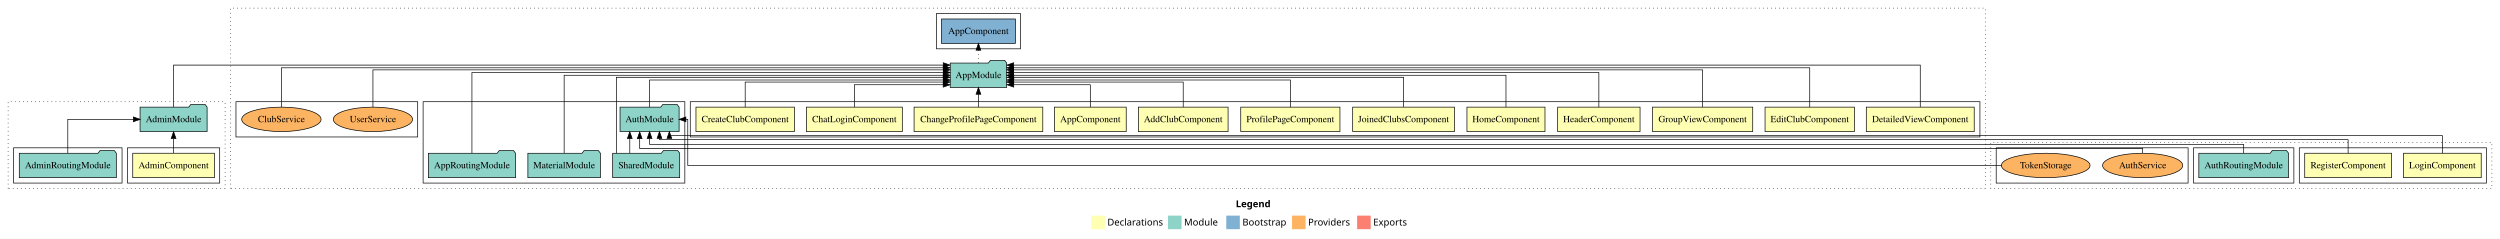
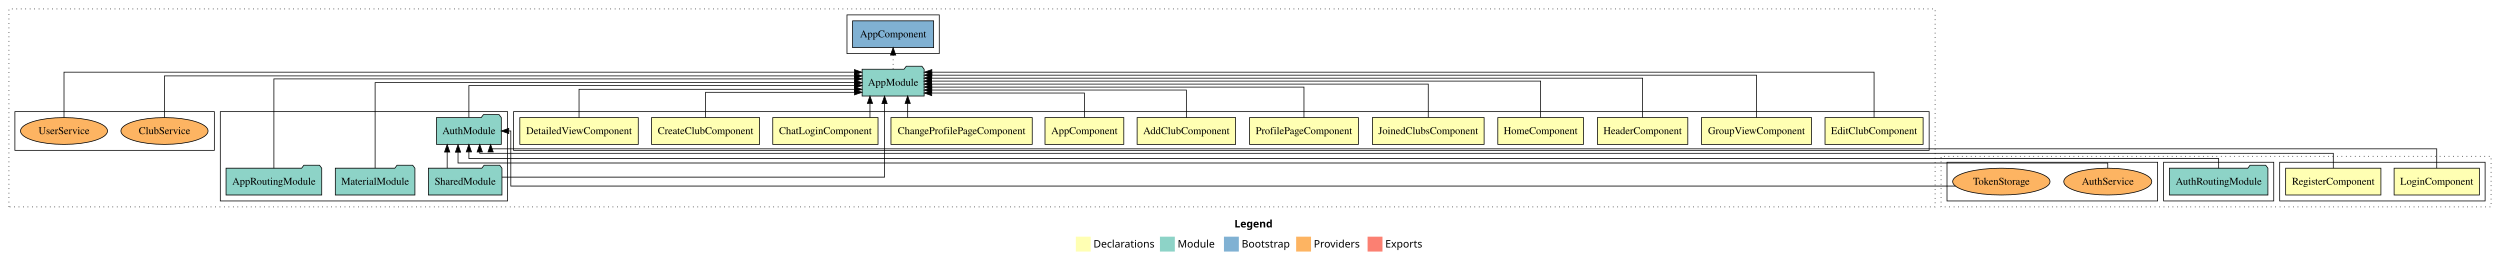
- <svg xmlns="http://www.w3.org/2000/svg" width="3687pt" height="352pt" viewBox="0.00 0.00 3687.00 352.00">
+ <svg xmlns="http://www.w3.org/2000/svg" width="3359pt" height="352pt" viewBox="0.00 0.00 3359.00 352.00">
  <g id="graph0" class="graph" transform="scale(1 1) rotate(0) translate(4 348)">
-     <polygon fill="#ffffff" stroke="transparent" points="-4,4 -4,-348 3683,-348 3683,4 -4,4" />
-     <text text-anchor="start" x="1818.509" y="-42.4" font-family="sans-serif" font-weight="bold" font-size="14.00" fill="#000000">Legend</text>
-     <polygon fill="#ffffb3" stroke="transparent" points="1605.5,-10 1605.5,-30 1625.5,-30 1625.5,-10 1605.5,-10" />
-     <text text-anchor="start" x="1629.129" y="-15.4" font-family="sans-serif" font-size="14.00" fill="#000000">  Declarations</text>
-     <polygon fill="#8dd3c7" stroke="transparent" points="1718.5,-10 1718.5,-30 1738.5,-30 1738.5,-10 1718.5,-10" />
-     <text text-anchor="start" x="1742.225" y="-15.4" font-family="sans-serif" font-size="14.00" fill="#000000">  Module</text>
-     <polygon fill="#80b1d3" stroke="transparent" points="1804.5,-10 1804.5,-30 1824.5,-30 1824.5,-10 1804.5,-10" />
-     <text text-anchor="start" x="1828.281" y="-15.4" font-family="sans-serif" font-size="14.00" fill="#000000">  Bootstrap</text>
-     <polygon fill="#fdb462" stroke="transparent" points="1901.5,-10 1901.5,-30 1921.5,-30 1921.5,-10 1901.5,-10" />
-     <text text-anchor="start" x="1925.173" y="-15.4" font-family="sans-serif" font-size="14.00" fill="#000000">  Providers</text>
-     <polygon fill="#fb8072" stroke="transparent" points="1997.5,-10 1997.5,-30 2017.5,-30 2017.5,-10 1997.5,-10" />
-     <text text-anchor="start" x="2021.226" y="-15.4" font-family="sans-serif" font-size="14.00" fill="#000000">  Exports</text>
+     <polygon fill="#ffffff" stroke="transparent" points="-4,4 -4,-348 3355,-348 3355,4 -4,4" />
+     <text text-anchor="start" x="1654.509" y="-42.4" font-family="sans-serif" font-weight="bold" font-size="14.00" fill="#000000">Legend</text>
+     <polygon fill="#ffffb3" stroke="transparent" points="1441.5,-10 1441.5,-30 1461.5,-30 1461.5,-10 1441.5,-10" />
+     <text text-anchor="start" x="1465.129" y="-15.4" font-family="sans-serif" font-size="14.00" fill="#000000">  Declarations</text>
+     <polygon fill="#8dd3c7" stroke="transparent" points="1554.5,-10 1554.5,-30 1574.5,-30 1574.5,-10 1554.5,-10" />
+     <text text-anchor="start" x="1578.225" y="-15.4" font-family="sans-serif" font-size="14.00" fill="#000000">  Module</text>
+     <polygon fill="#80b1d3" stroke="transparent" points="1640.5,-10 1640.5,-30 1660.5,-30 1660.5,-10 1640.5,-10" />
+     <text text-anchor="start" x="1664.281" y="-15.4" font-family="sans-serif" font-size="14.00" fill="#000000">  Bootstrap</text>
+     <polygon fill="#fdb462" stroke="transparent" points="1737.5,-10 1737.5,-30 1757.5,-30 1757.5,-10 1737.5,-10" />
+     <text text-anchor="start" x="1761.173" y="-15.4" font-family="sans-serif" font-size="14.00" fill="#000000">  Providers</text>
+     <polygon fill="#fb8072" stroke="transparent" points="1833.5,-10 1833.5,-30 1853.5,-30 1853.5,-10 1833.5,-10" />
+     <text text-anchor="start" x="1857.226" y="-15.4" font-family="sans-serif" font-size="14.00" fill="#000000">  Exports</text>
    <g id="clust1" class="cluster">
-       <polygon fill="none" stroke="#000000" stroke-dasharray="1,5" points="8,-70 8,-198 328,-198 328,-70 8,-70" />
+       <polygon fill="none" stroke="#000000" stroke-dasharray="1,5" points="8,-70 8,-336 2596,-336 2596,-70 8,-70" />
    </g>
    <g id="clust2" class="cluster">
-       <polygon fill="none" stroke="#000000" points="184,-78 184,-130 320,-130 320,-78 184,-78" />
-     </g>
-     <g id="clust4" class="cluster">
-       <polygon fill="none" stroke="#000000" points="16,-78 16,-130 176,-130 176,-78 16,-78" />
-     </g>
-     <g id="clust14" class="cluster">
-       <polygon fill="none" stroke="#000000" stroke-dasharray="1,5" points="336,-70 336,-336 2924,-336 2924,-70 336,-70" />
+       <polygon fill="none" stroke="#000000" points="686,-146 686,-198 2588,-198 2588,-146 686,-146" />
    </g>
    <g id="clust15" class="cluster">
-       <polygon fill="none" stroke="#000000" points="1014,-146 1014,-198 2916,-198 2916,-146 1014,-146" />
-     </g>
-     <g id="clust28" class="cluster">
-       <polygon fill="none" stroke="#000000" points="620,-78 620,-198 1006,-198 1006,-78 620,-78" />
-     </g>
-     <g id="clust30" class="cluster">
-       <polygon fill="none" stroke="#000000" points="1377,-276 1377,-328 1501,-328 1501,-276 1377,-276" />
-     </g>
-     <g id="clust31" class="cluster">
-       <polygon fill="none" stroke="#000000" points="344,-146 344,-198 612,-198 612,-146 344,-146" />
-     </g>
-     <g id="clust38" class="cluster">
-       <polygon fill="none" stroke="#000000" stroke-dasharray="1,5" points="2932,-70 2932,-138 3671,-138 3671,-70 2932,-70" />
-     </g>
-     <g id="clust39" class="cluster">
-       <polygon fill="none" stroke="#000000" points="3387,-78 3387,-130 3663,-130 3663,-78 3387,-78" />
-     </g>
-     <g id="clust42" class="cluster">
-       <polygon fill="none" stroke="#000000" points="3231,-78 3231,-130 3379,-130 3379,-78 3231,-78" />
-     </g>
-     <g id="clust45" class="cluster">
-       <polygon fill="none" stroke="#000000" points="2940,-78 2940,-130 3223,-130 3223,-78 2940,-78" />
+       <polygon fill="none" stroke="#000000" points="292,-78 292,-198 678,-198 678,-78 292,-78" />
+     </g>
+     <g id="clust17" class="cluster">
+       <polygon fill="none" stroke="#000000" points="1134,-276 1134,-328 1258,-328 1258,-276 1134,-276" />
+     </g>
+     <g id="clust18" class="cluster">
+       <polygon fill="none" stroke="#000000" points="16,-146 16,-198 284,-198 284,-146 16,-146" />
+     </g>
+     <g id="clust25" class="cluster">
+       <polygon fill="none" stroke="#000000" stroke-dasharray="1,5" points="2604,-70 2604,-138 3343,-138 3343,-70 2604,-70" />
+     </g>
+     <g id="clust26" class="cluster">
+       <polygon fill="none" stroke="#000000" points="3059,-78 3059,-130 3335,-130 3335,-78 3059,-78" />
+     </g>
+     <g id="clust29" class="cluster">
+       <polygon fill="none" stroke="#000000" points="2903,-78 2903,-130 3051,-130 3051,-78 2903,-78" />
+     </g>
+     <g id="clust32" class="cluster">
+       <polygon fill="none" stroke="#000000" points="2612,-78 2612,-130 2895,-130 2895,-78 2612,-78" />
    </g>
    <g id="node1" class="node">
-       <polygon fill="#ffffb3" stroke="#000000" points="312.22,-122 191.78,-122 191.78,-86 312.22,-86 312.22,-122" />
-       <text text-anchor="middle" x="252" y="-99.8" font-family="Times,serif" font-size="14.00" fill="#000000">AdminComponent</text>
+       <polygon fill="#ffffb3" stroke="#000000" points="1656.167,-190 1523.833,-190 1523.833,-154 1656.167,-154 1656.167,-190" />
+       <text text-anchor="middle" x="1590" y="-167.8" font-family="Times,serif" font-size="14.00" fill="#000000">AddClubComponent</text>
+     </g>
+     <g id="node13" class="node">
+       <polygon fill="#8dd3c7" stroke="#000000" points="1237.657,-255 1234.657,-259 1213.657,-259 1210.657,-255 1154.343,-255 1154.343,-219 1237.657,-219 1237.657,-255" />
+       <text text-anchor="middle" x="1196" y="-232.8" font-family="Times,serif" font-size="14.00" fill="#000000">AppModule</text>
+     </g>
+     <g id="edge1" class="edge">
+       <path fill="none" stroke="#000000" d="M1590,-190.009C1590,-206.049 1590,-227 1590,-227 1590,-227 1247.792,-227 1247.792,-227" />
+       <polygon fill="#000000" stroke="#000000" points="1247.792,-223.5 1237.792,-227 1247.792,-230.5 1247.792,-223.5" />
    </g>
    <g id="node2" class="node">
-       <polygon fill="#8dd3c7" stroke="#000000" points="301.439,-190 298.439,-194 277.439,-194 274.439,-190 202.561,-190 202.561,-154 301.439,-154 301.439,-190" />
-       <text text-anchor="middle" x="252" y="-167.8" font-family="Times,serif" font-size="14.00" fill="#000000">AdminModule</text>
-     </g>
-     <g id="edge1" class="edge">
-       <path fill="none" stroke="#000000" d="M252,-122.223C252,-122.223 252,-143.727 252,-143.727" />
-       <polygon fill="#000000" stroke="#000000" points="248.5,-143.727 252,-153.727 255.5,-143.727 248.5,-143.727" />
+       <polygon fill="#ffffb3" stroke="#000000" points="1505.94,-190 1400.06,-190 1400.06,-154 1505.94,-154 1505.94,-190" />
+       <text text-anchor="middle" x="1453" y="-167.8" font-family="Times,serif" font-size="14.00" fill="#000000">AppComponent</text>
+     </g>
+     <g id="edge2" class="edge">
+       <path fill="none" stroke="#000000" d="M1453,-190.124C1453,-204.783 1453,-223 1453,-223 1453,-223 1247.863,-223 1247.863,-223" />
+       <polygon fill="#000000" stroke="#000000" points="1247.863,-219.5 1237.863,-223 1247.863,-226.5 1247.863,-219.5" />
+     </g>
+     <g id="node3" class="node">
+       <polygon fill="#ffffb3" stroke="#000000" points="1382.91,-190 1193.09,-190 1193.09,-154 1382.91,-154 1382.91,-190" />
+       <text text-anchor="middle" x="1288" y="-167.8" font-family="Times,serif" font-size="14.00" fill="#000000">ChangeProfilePageComponent</text>
+     </g>
+     <g id="edge3" class="edge">
+       <path fill="none" stroke="#000000" d="M1215.562,-190.106C1215.562,-190.106 1215.562,-208.991 1215.562,-208.991" />
+       <polygon fill="#000000" stroke="#000000" points="1212.062,-208.991 1215.562,-218.991 1219.062,-208.991 1212.062,-208.991" />
+     </g>
+     <g id="node4" class="node">
+       <polygon fill="#ffffb3" stroke="#000000" points="1175.718,-190 1034.282,-190 1034.282,-154 1175.718,-154 1175.718,-190" />
+       <text text-anchor="middle" x="1105" y="-167.8" font-family="Times,serif" font-size="14.00" fill="#000000">ChatLoginComponent</text>
+     </g>
+     <g id="edge4" class="edge">
+       <path fill="none" stroke="#000000" d="M1164.89,-190.106C1164.89,-190.106 1164.89,-208.991 1164.89,-208.991" />
+       <polygon fill="#000000" stroke="#000000" points="1161.39,-208.991 1164.89,-218.991 1168.39,-208.991 1161.39,-208.991" />
+     </g>
+     <g id="node5" class="node">
+       <polygon fill="#ffffb3" stroke="#000000" points="1016.591,-190 871.409,-190 871.409,-154 1016.591,-154 1016.591,-190" />
+       <text text-anchor="middle" x="944" y="-167.8" font-family="Times,serif" font-size="14.00" fill="#000000">CreateClubComponent</text>
+     </g>
+     <g id="edge5" class="edge">
+       <path fill="none" stroke="#000000" d="M944,-190.187C944,-205.182 944,-224 944,-224 944,-224 1144.104,-224 1144.104,-224" />
+       <polygon fill="#000000" stroke="#000000" points="1144.104,-227.5 1154.104,-224 1144.104,-220.5 1144.104,-227.5" />
+     </g>
+     <g id="node6" class="node">
+       <polygon fill="#ffffb3" stroke="#000000" points="853.573,-190 694.427,-190 694.427,-154 853.573,-154 853.573,-190" />
+       <text text-anchor="middle" x="774" y="-167.8" font-family="Times,serif" font-size="14.00" fill="#000000">DetailedViewComponent</text>
+     </g>
+     <g id="edge6" class="edge">
+       <path fill="none" stroke="#000000" d="M774,-190.027C774,-206.398 774,-228 774,-228 774,-228 1143.994,-228 1143.994,-228" />
+       <polygon fill="#000000" stroke="#000000" points="1143.994,-231.5 1153.994,-228 1143.994,-224.5 1143.994,-231.5" />
+     </g>
+     <g id="node7" class="node">
+       <polygon fill="#ffffb3" stroke="#000000" points="2579.893,-190 2448.107,-190 2448.107,-154 2579.893,-154 2579.893,-190" />
+       <text text-anchor="middle" x="2514" y="-167.8" font-family="Times,serif" font-size="14.00" fill="#000000">EditClubComponent</text>
+     </g>
+     <g id="edge7" class="edge">
+       <path fill="none" stroke="#000000" d="M2514,-190.323C2514,-213.66 2514,-251 2514,-251 2514,-251 1247.99,-251 1247.99,-251" />
+       <polygon fill="#000000" stroke="#000000" points="1247.99,-247.5 1237.99,-251 1247.99,-254.5 1247.99,-247.5" />
+     </g>
+     <g id="node8" class="node">
+       <polygon fill="#ffffb3" stroke="#000000" points="2429.919,-190 2282.081,-190 2282.081,-154 2429.919,-154 2429.919,-190" />
+       <text text-anchor="middle" x="2356" y="-167.8" font-family="Times,serif" font-size="14.00" fill="#000000">GroupViewComponent</text>
+     </g>
+     <g id="edge8" class="edge">
+       <path fill="none" stroke="#000000" d="M2356,-190.155C2356,-212.352 2356,-247 2356,-247 2356,-247 1247.97,-247 1247.97,-247" />
+       <polygon fill="#000000" stroke="#000000" points="1247.97,-243.5 1237.97,-247 1247.97,-250.5 1247.97,-243.5" />
+     </g>
+     <g id="node9" class="node">
+       <polygon fill="#ffffb3" stroke="#000000" points="2263.744,-190 2142.256,-190 2142.256,-154 2263.744,-154 2263.744,-190" />
+       <text text-anchor="middle" x="2203" y="-167.8" font-family="Times,serif" font-size="14.00" fill="#000000">HeaderComponent</text>
+     </g>
+     <g id="edge9" class="edge">
+       <path fill="none" stroke="#000000" d="M2203,-190.284C2203,-211.321 2203,-243 2203,-243 2203,-243 1247.67,-243 1247.67,-243" />
+       <polygon fill="#000000" stroke="#000000" points="1247.67,-239.5 1237.67,-243 1247.67,-246.5 1247.67,-239.5" />
+     </g>
+     <g id="node10" class="node">
+       <polygon fill="#ffffb3" stroke="#000000" points="2123.545,-190 2008.455,-190 2008.455,-154 2123.545,-154 2123.545,-190" />
+       <text text-anchor="middle" x="2066" y="-167.8" font-family="Times,serif" font-size="14.00" fill="#000000">HomeComponent</text>
+     </g>
+     <g id="edge10" class="edge">
+       <path fill="none" stroke="#000000" d="M2066,-190.308C2066,-210.145 2066,-239 2066,-239 2066,-239 1247.669,-239 1247.669,-239" />
+       <polygon fill="#000000" stroke="#000000" points="1247.669,-235.5 1237.669,-239 1247.669,-242.5 1247.669,-235.5" />
+     </g>
+     <g id="node11" class="node">
+       <polygon fill="#ffffb3" stroke="#000000" points="1990.055,-190 1839.945,-190 1839.945,-154 1990.055,-154 1990.055,-190" />
+       <text text-anchor="middle" x="1915" y="-167.8" font-family="Times,serif" font-size="14.00" fill="#000000">JoinedClubsComponent</text>
+     </g>
+     <g id="edge11" class="edge">
+       <path fill="none" stroke="#000000" d="M1915,-190.222C1915,-208.828 1915,-235 1915,-235 1915,-235 1247.764,-235 1247.764,-235" />
+       <polygon fill="#000000" stroke="#000000" points="1247.764,-231.5 1237.764,-235 1247.764,-238.5 1247.764,-231.5" />
+     </g>
+     <g id="node12" class="node">
+       <polygon fill="#ffffb3" stroke="#000000" points="1821.144,-190 1674.856,-190 1674.856,-154 1821.144,-154 1821.144,-190" />
+       <text text-anchor="middle" x="1748" y="-167.8" font-family="Times,serif" font-size="14.00" fill="#000000">ProfilePageComponent</text>
+     </g>
+     <g id="edge12" class="edge">
+       <path fill="none" stroke="#000000" d="M1748,-190.023C1748,-207.373 1748,-231 1748,-231 1748,-231 1247.943,-231 1247.943,-231" />
+       <polygon fill="#000000" stroke="#000000" points="1247.943,-227.5 1237.943,-231 1247.943,-234.5 1247.943,-227.5" />
+     </g>
+     <g id="node18" class="node">
+       <polygon fill="#80b1d3" stroke="#000000" points="1250.439,-320 1141.561,-320 1141.561,-284 1250.439,-284 1250.439,-320" />
+       <text text-anchor="middle" x="1196" y="-297.8" font-family="Times,serif" font-size="14.00" fill="#000000">AppComponent </text>
+     </g>
+     <g id="edge17" class="edge">
+       <path fill="none" stroke="#000000" stroke-dasharray="1,5" d="M1196,-255.106C1196,-255.106 1196,-273.991 1196,-273.991" />
+       <polygon fill="#000000" stroke="#000000" points="1192.5,-273.991 1196,-283.991 1199.5,-273.991 1192.5,-273.991" />
+     </g>
+     <g id="node14" class="node">
+       <polygon fill="#8dd3c7" stroke="#000000" points="428.274,-122 425.274,-126 404.274,-126 401.274,-122 299.726,-122 299.726,-86 428.274,-86 428.274,-122" />
+       <text text-anchor="middle" x="364" y="-99.8" font-family="Times,serif" font-size="14.00" fill="#000000">AppRoutingModule</text>
+     </g>
+     <g id="edge13" class="edge">
+       <path fill="none" stroke="#000000" d="M364,-122.041C364,-159.448 364,-242 364,-242 364,-242 1144.171,-242 1144.171,-242" />
+       <polygon fill="#000000" stroke="#000000" points="1144.171,-245.5 1154.171,-242 1144.171,-238.5 1144.171,-245.5" />
+     </g>
+     <g id="node15" class="node">
+       <polygon fill="#8dd3c7" stroke="#000000" points="669.548,-190 666.548,-194 645.548,-194 642.548,-190 582.452,-190 582.452,-154 669.548,-154 669.548,-190" />
+       <text text-anchor="middle" x="626" y="-167.8" font-family="Times,serif" font-size="14.00" fill="#000000">AuthModule</text>
+     </g>
+     <g id="edge14" class="edge">
+       <path fill="none" stroke="#000000" d="M626,-190.302C626,-208.27 626,-233 626,-233 626,-233 1144.086,-233 1144.086,-233" />
+       <polygon fill="#000000" stroke="#000000" points="1144.087,-236.5 1154.086,-233 1144.086,-229.5 1144.087,-236.5" />
    </g>
    <g id="node16" class="node">
-       <polygon fill="#8dd3c7" stroke="#000000" points="1480.657,-255 1477.657,-259 1456.657,-259 1453.657,-255 1397.343,-255 1397.343,-219 1480.657,-219 1480.657,-255" />
-       <text text-anchor="middle" x="1439" y="-232.8" font-family="Times,serif" font-size="14.00" fill="#000000">AppModule</text>
+       <polygon fill="#8dd3c7" stroke="#000000" points="553.471,-122 550.471,-126 529.471,-126 526.471,-122 446.529,-122 446.529,-86 553.471,-86 553.471,-122" />
+       <text text-anchor="middle" x="500" y="-99.8" font-family="Times,serif" font-size="14.00" fill="#000000">MaterialModule</text>
    </g>
    <g id="edge15" class="edge">
-       <path fill="none" stroke="#000000" d="M252,-190.153C252,-213.757 252,-252 252,-252 252,-252 1387.103,-252 1387.103,-252" />
-       <polygon fill="#000000" stroke="#000000" points="1387.103,-255.5 1397.103,-252 1387.103,-248.5 1387.103,-255.5" />
-     </g>
-     <g id="node3" class="node">
-       <polygon fill="#8dd3c7" stroke="#000000" points="167.556,-122 164.556,-126 143.556,-126 140.556,-122 24.444,-122 24.444,-86 167.556,-86 167.556,-122" />
-       <text text-anchor="middle" x="96" y="-99.8" font-family="Times,serif" font-size="14.00" fill="#000000">AdminRoutingModule</text>
-     </g>
-     <g id="edge2" class="edge">
-       <path fill="none" stroke="#000000" d="M96,-122.223C96,-142.365 96,-172 96,-172 96,-172 192.641,-172 192.641,-172" />
-       <polygon fill="#000000" stroke="#000000" points="192.641,-175.5 202.641,-172 192.641,-168.5 192.641,-175.5" />
-     </g>
-     <g id="node4" class="node">
-       <polygon fill="#ffffb3" stroke="#000000" points="1807.167,-190 1674.833,-190 1674.833,-154 1807.167,-154 1807.167,-190" />
-       <text text-anchor="middle" x="1741" y="-167.8" font-family="Times,serif" font-size="14.00" fill="#000000">AddClubComponent</text>
-     </g>
-     <g id="edge3" class="edge">
-       <path fill="none" stroke="#000000" d="M1741,-190.009C1741,-206.049 1741,-227 1741,-227 1741,-227 1490.675,-227 1490.675,-227" />
-       <polygon fill="#000000" stroke="#000000" points="1490.675,-223.5 1480.675,-227 1490.675,-230.5 1490.675,-223.5" />
-     </g>
-     <g id="node5" class="node">
-       <polygon fill="#ffffb3" stroke="#000000" points="1656.94,-190 1551.06,-190 1551.06,-154 1656.94,-154 1656.94,-190" />
-       <text text-anchor="middle" x="1604" y="-167.8" font-family="Times,serif" font-size="14.00" fill="#000000">AppComponent</text>
-     </g>
-     <g id="edge4" class="edge">
-       <path fill="none" stroke="#000000" d="M1604,-190.124C1604,-204.783 1604,-223 1604,-223 1604,-223 1491.063,-223 1491.063,-223" />
-       <polygon fill="#000000" stroke="#000000" points="1491.063,-219.5 1481.063,-223 1491.063,-226.5 1491.063,-219.5" />
-     </g>
-     <g id="node6" class="node">
-       <polygon fill="#ffffb3" stroke="#000000" points="1533.91,-190 1344.09,-190 1344.09,-154 1533.91,-154 1533.91,-190" />
-       <text text-anchor="middle" x="1439" y="-167.8" font-family="Times,serif" font-size="14.00" fill="#000000">ChangeProfilePageComponent</text>
-     </g>
-     <g id="edge5" class="edge">
-       <path fill="none" stroke="#000000" d="M1439,-190.106C1439,-190.106 1439,-208.991 1439,-208.991" />
-       <polygon fill="#000000" stroke="#000000" points="1435.5,-208.991 1439,-218.991 1442.5,-208.991 1435.5,-208.991" />
-     </g>
-     <g id="node7" class="node">
-       <polygon fill="#ffffb3" stroke="#000000" points="1326.718,-190 1185.282,-190 1185.282,-154 1326.718,-154 1326.718,-190" />
-       <text text-anchor="middle" x="1256" y="-167.8" font-family="Times,serif" font-size="14.00" fill="#000000">ChatLoginComponent</text>
-     </g>
-     <g id="edge6" class="edge">
-       <path fill="none" stroke="#000000" d="M1256,-190.124C1256,-204.783 1256,-223 1256,-223 1256,-223 1387.016,-223 1387.016,-223" />
-       <polygon fill="#000000" stroke="#000000" points="1387.016,-226.5 1397.016,-223 1387.016,-219.5 1387.016,-226.5" />
-     </g>
-     <g id="node8" class="node">
-       <polygon fill="#ffffb3" stroke="#000000" points="1167.591,-190 1022.409,-190 1022.409,-154 1167.591,-154 1167.591,-190" />
-       <text text-anchor="middle" x="1095" y="-167.8" font-family="Times,serif" font-size="14.00" fill="#000000">CreateClubComponent</text>
-     </g>
-     <g id="edge7" class="edge">
-       <path fill="none" stroke="#000000" d="M1095,-190.009C1095,-206.049 1095,-227 1095,-227 1095,-227 1387.163,-227 1387.163,-227" />
-       <polygon fill="#000000" stroke="#000000" points="1387.163,-230.5 1397.163,-227 1387.163,-223.5 1387.163,-230.5" />
-     </g>
-     <g id="node9" class="node">
-       <polygon fill="#ffffb3" stroke="#000000" points="2907.573,-190 2748.427,-190 2748.427,-154 2907.573,-154 2907.573,-190" />
-       <text text-anchor="middle" x="2828" y="-167.8" font-family="Times,serif" font-size="14.00" fill="#000000">DetailedViewComponent</text>
-     </g>
-     <g id="edge8" class="edge">
-       <path fill="none" stroke="#000000" d="M2828,-190.153C2828,-213.757 2828,-252 2828,-252 2828,-252 1490.948,-252 1490.948,-252" />
-       <polygon fill="#000000" stroke="#000000" points="1490.948,-248.5 1480.948,-252 1490.948,-255.5 1490.948,-248.5" />
-     </g>
-     <g id="node10" class="node">
-       <polygon fill="#ffffb3" stroke="#000000" points="2730.893,-190 2599.107,-190 2599.107,-154 2730.893,-154 2730.893,-190" />
-       <text text-anchor="middle" x="2665" y="-167.8" font-family="Times,serif" font-size="14.00" fill="#000000">EditClubComponent</text>
-     </g>
-     <g id="edge9" class="edge">
-       <path fill="none" stroke="#000000" d="M2665,-190.011C2665,-212.485 2665,-248 2665,-248 2665,-248 1490.847,-248 1490.847,-248" />
-       <polygon fill="#000000" stroke="#000000" points="1490.847,-244.5 1480.847,-248 1490.847,-251.5 1490.847,-244.5" />
-     </g>
-     <g id="node11" class="node">
-       <polygon fill="#ffffb3" stroke="#000000" points="2580.919,-190 2433.081,-190 2433.081,-154 2580.919,-154 2580.919,-190" />
-       <text text-anchor="middle" x="2507" y="-167.8" font-family="Times,serif" font-size="14.00" fill="#000000">GroupViewComponent</text>
-     </g>
-     <g id="edge10" class="edge">
-       <path fill="none" stroke="#000000" d="M2507,-190.045C2507,-211.662 2507,-245 2507,-245 2507,-245 1490.867,-245 1490.867,-245" />
-       <polygon fill="#000000" stroke="#000000" points="1490.867,-241.5 1480.867,-245 1490.867,-248.5 1490.867,-241.5" />
-     </g>
-     <g id="node12" class="node">
-       <polygon fill="#ffffb3" stroke="#000000" points="2414.744,-190 2293.256,-190 2293.256,-154 2414.744,-154 2414.744,-190" />
-       <text text-anchor="middle" x="2354" y="-167.8" font-family="Times,serif" font-size="14.00" fill="#000000">HeaderComponent</text>
-     </g>
-     <g id="edge11" class="edge">
-       <path fill="none" stroke="#000000" d="M2354,-190.129C2354,-210.572 2354,-241 2354,-241 2354,-241 1490.693,-241 1490.693,-241" />
-       <polygon fill="#000000" stroke="#000000" points="1490.693,-237.5 1480.693,-241 1490.693,-244.5 1490.693,-237.5" />
-     </g>
-     <g id="node13" class="node">
-       <polygon fill="#ffffb3" stroke="#000000" points="2274.545,-190 2159.455,-190 2159.455,-154 2274.545,-154 2274.545,-190" />
-       <text text-anchor="middle" x="2217" y="-167.8" font-family="Times,serif" font-size="14.00" fill="#000000">HomeComponent</text>
-     </g>
-     <g id="edge12" class="edge">
-       <path fill="none" stroke="#000000" d="M2217,-190.106C2217,-209.339 2217,-237 2217,-237 2217,-237 1490.829,-237 1490.829,-237" />
-       <polygon fill="#000000" stroke="#000000" points="1490.829,-233.5 1480.829,-237 1490.829,-240.5 1490.829,-233.5" />
-     </g>
-     <g id="node14" class="node">
-       <polygon fill="#ffffb3" stroke="#000000" points="2141.055,-190 1990.945,-190 1990.945,-154 2141.055,-154 2141.055,-190" />
-       <text text-anchor="middle" x="2066" y="-167.8" font-family="Times,serif" font-size="14.00" fill="#000000">JoinedClubsComponent</text>
-     </g>
-     <g id="edge13" class="edge">
-       <path fill="none" stroke="#000000" d="M2066,-190.267C2066,-208.555 2066,-234 2066,-234 2066,-234 1491.113,-234 1491.113,-234" />
-       <polygon fill="#000000" stroke="#000000" points="1491.113,-230.5 1481.113,-234 1491.113,-237.5 1491.113,-230.5" />
-     </g>
-     <g id="node15" class="node">
-       <polygon fill="#ffffb3" stroke="#000000" points="1972.144,-190 1825.856,-190 1825.856,-154 1972.144,-154 1972.144,-190" />
-       <text text-anchor="middle" x="1899" y="-167.8" font-family="Times,serif" font-size="14.00" fill="#000000">ProfilePageComponent</text>
-     </g>
-     <g id="edge14" class="edge">
-       <path fill="none" stroke="#000000" d="M1899,-190.034C1899,-207.06 1899,-230 1899,-230 1899,-230 1491.041,-230 1491.041,-230" />
-       <polygon fill="#000000" stroke="#000000" points="1491.041,-226.5 1481.041,-230 1491.041,-233.5 1491.041,-226.5" />
+       <path fill="none" stroke="#000000" d="M500,-122.214C500,-158.64 500,-237 500,-237 500,-237 1144.288,-237 1144.288,-237" />
+       <polygon fill="#000000" stroke="#000000" points="1144.288,-240.5 1154.288,-237 1144.288,-233.5 1144.288,-240.5" />
+     </g>
+     <g id="node17" class="node">
+       <polygon fill="#8dd3c7" stroke="#000000" points="670.423,-122 667.423,-126 646.423,-126 643.423,-122 571.577,-122 571.577,-86 670.423,-86 670.423,-122" />
+       <text text-anchor="middle" x="621" y="-99.8" font-family="Times,serif" font-size="14.00" fill="#000000">SharedModule</text>
+     </g>
+     <g id="edge16" class="edge">
+       <path fill="none" stroke="#000000" d="M670.509,-110C808.001,-110 1184.452,-110 1184.452,-110 1184.452,-110 1184.452,-208.804 1184.452,-208.804" />
+       <polygon fill="#000000" stroke="#000000" points="1180.952,-208.804 1184.452,-218.804 1187.952,-208.804 1180.952,-208.804" />
+     </g>
+     <g id="edge23" class="edge">
+       <path fill="none" stroke="#000000" d="M596.818,-122.223C596.818,-122.223 596.818,-143.727 596.818,-143.727" />
+       <polygon fill="#000000" stroke="#000000" points="593.318,-143.727 596.818,-153.727 600.318,-143.727 593.318,-143.727" />
+     </g>
+     <g id="node19" class="node">
+       <ellipse fill="#fdb462" stroke="#000000" cx="217" cy="-172" rx="58.546" ry="18" />
+       <text text-anchor="middle" x="217" y="-167.8" font-family="Times,serif" font-size="14.00" fill="#000000">ClubService</text>
+     </g>
+     <g id="edge18" class="edge">
+       <path fill="none" stroke="#000000" d="M217,-190.292C217,-212.206 217,-246 217,-246 217,-246 1144.247,-246 1144.247,-246" />
+       <polygon fill="#000000" stroke="#000000" points="1144.247,-249.5 1154.247,-246 1144.247,-242.5 1144.247,-249.5" />
+     </g>
+     <g id="node20" class="node">
+       <ellipse fill="#fdb462" stroke="#000000" cx="82" cy="-172" rx="58.441" ry="18" />
+       <text text-anchor="middle" x="82" y="-167.8" font-family="Times,serif" font-size="14.00" fill="#000000">UserService</text>
+     </g>
+     <g id="edge19" class="edge">
+       <path fill="none" stroke="#000000" d="M82,-190.323C82,-213.66 82,-251 82,-251 82,-251 1144.027,-251 1144.027,-251" />
+       <polygon fill="#000000" stroke="#000000" points="1144.027,-254.5 1154.027,-251 1144.027,-247.5 1144.027,-254.5" />
    </g>
    <g id="node21" class="node">
-       <polygon fill="#80b1d3" stroke="#000000" points="1493.439,-320 1384.561,-320 1384.561,-284 1493.439,-284 1493.439,-320" />
-       <text text-anchor="middle" x="1439" y="-297.8" font-family="Times,serif" font-size="14.00" fill="#000000">AppComponent </text>
+       <polygon fill="#ffffb3" stroke="#000000" points="3327.276,-122 3212.724,-122 3212.724,-86 3327.276,-86 3327.276,-122" />
+       <text text-anchor="middle" x="3270" y="-99.8" font-family="Times,serif" font-size="14.00" fill="#000000">LoginComponent</text>
    </g>
    <g id="edge20" class="edge">
-       <path fill="none" stroke="#000000" stroke-dasharray="1,5" d="M1439,-255.106C1439,-255.106 1439,-273.991 1439,-273.991" />
-       <polygon fill="#000000" stroke="#000000" points="1435.5,-273.991 1439,-283.991 1442.5,-273.991 1435.5,-273.991" />
-     </g>
-     <g id="node17" class="node">
-       <polygon fill="#8dd3c7" stroke="#000000" points="756.274,-122 753.274,-126 732.274,-126 729.274,-122 627.726,-122 627.726,-86 756.274,-86 756.274,-122" />
-       <text text-anchor="middle" x="692" y="-99.8" font-family="Times,serif" font-size="14.00" fill="#000000">AppRoutingModule</text>
-     </g>
-     <g id="edge16" class="edge">
-       <path fill="none" stroke="#000000" d="M692,-122.192C692,-159.459 692,-241 692,-241 692,-241 1387.237,-241 1387.237,-241" />
-       <polygon fill="#000000" stroke="#000000" points="1387.237,-244.5 1397.237,-241 1387.237,-237.5 1387.237,-244.5" />
-     </g>
-     <g id="node18" class="node">
-       <polygon fill="#8dd3c7" stroke="#000000" points="997.548,-190 994.548,-194 973.548,-194 970.548,-190 910.452,-190 910.452,-154 997.548,-154 997.548,-190" />
-       <text text-anchor="middle" x="954" y="-167.8" font-family="Times,serif" font-size="14.00" fill="#000000">AuthModule</text>
-     </g>
-     <g id="edge17" class="edge">
-       <path fill="none" stroke="#000000" d="M954,-190.034C954,-207.06 954,-230 954,-230 954,-230 1387.229,-230 1387.229,-230" />
-       <polygon fill="#000000" stroke="#000000" points="1387.229,-233.5 1397.229,-230 1387.229,-226.5 1387.229,-233.5" />
-     </g>
-     <g id="node19" class="node">
-       <polygon fill="#8dd3c7" stroke="#000000" points="881.471,-122 878.471,-126 857.471,-126 854.471,-122 774.529,-122 774.529,-86 881.471,-86 881.471,-122" />
-       <text text-anchor="middle" x="828" y="-99.8" font-family="Times,serif" font-size="14.00" fill="#000000">MaterialModule</text>
-     </g>
-     <g id="edge18" class="edge">
-       <path fill="none" stroke="#000000" d="M828,-122.214C828,-158.64 828,-237 828,-237 828,-237 1387.004,-237 1387.004,-237" />
-       <polygon fill="#000000" stroke="#000000" points="1387.004,-240.5 1397.004,-237 1387.004,-233.5 1387.004,-240.5" />
-     </g>
-     <g id="node20" class="node">
-       <polygon fill="#8dd3c7" stroke="#000000" points="998.423,-122 995.423,-126 974.423,-126 971.423,-122 899.577,-122 899.577,-86 998.423,-86 998.423,-122" />
-       <text text-anchor="middle" x="949" y="-99.8" font-family="Times,serif" font-size="14.00" fill="#000000">SharedModule</text>
-     </g>
-     <g id="edge19" class="edge">
-       <path fill="none" stroke="#000000" d="M905.008,-122.076C905.008,-157.796 905.008,-234 905.008,-234 905.008,-234 1387.099,-234 1387.099,-234" />
-       <polygon fill="#000000" stroke="#000000" points="1387.099,-237.5 1397.099,-234 1387.099,-230.5 1387.099,-237.5" />
-     </g>
-     <g id="edge26" class="edge">
-       <path fill="none" stroke="#000000" d="M924.818,-122.223C924.818,-122.223 924.818,-143.727 924.818,-143.727" />
-       <polygon fill="#000000" stroke="#000000" points="921.318,-143.727 924.818,-153.727 928.318,-143.727 921.318,-143.727" />
+       <path fill="none" stroke="#000000" d="M3270,-122.15C3270,-134.271 3270,-148 3270,-148 3270,-148 655.182,-148 655.182,-148 655.182,-148 655.182,-148.581 655.182,-148.581" />
+       <polygon fill="#000000" stroke="#000000" points="651.683,-143.81 655.182,-153.81 658.683,-143.81 651.683,-143.81" />
    </g>
    <g id="node22" class="node">
-       <ellipse fill="#fdb462" stroke="#000000" cx="411" cy="-172" rx="58.546" ry="18" />
-       <text text-anchor="middle" x="411" y="-167.8" font-family="Times,serif" font-size="14.00" fill="#000000">ClubService</text>
+       <polygon fill="#ffffb3" stroke="#000000" points="3194.985,-122 3067.015,-122 3067.015,-86 3194.985,-86 3194.985,-122" />
+       <text text-anchor="middle" x="3131" y="-99.8" font-family="Times,serif" font-size="14.00" fill="#000000">RegisterComponent</text>
    </g>
    <g id="edge21" class="edge">
-       <path fill="none" stroke="#000000" d="M411,-190.011C411,-212.485 411,-248 411,-248 411,-248 1387.107,-248 1387.107,-248" />
-       <polygon fill="#000000" stroke="#000000" points="1387.107,-251.5 1397.107,-248 1387.107,-244.5 1387.107,-251.5" />
+       <path fill="none" stroke="#000000" d="M3131,-122.11C3131,-131.897 3131,-142 3131,-142 3131,-142 640.591,-142 640.591,-142 640.591,-142 640.591,-143.857 640.591,-143.857" />
+       <polygon fill="#000000" stroke="#000000" points="637.091,-143.857 640.591,-153.857 644.091,-143.857 637.091,-143.857" />
    </g>
    <g id="node23" class="node">
-       <ellipse fill="#fdb462" stroke="#000000" cx="546" cy="-172" rx="58.441" ry="18" />
-       <text text-anchor="middle" x="546" y="-167.8" font-family="Times,serif" font-size="14.00" fill="#000000">UserService</text>
+       <polygon fill="#8dd3c7" stroke="#000000" points="3043.165,-122 3040.165,-126 3019.165,-126 3016.165,-122 2910.835,-122 2910.835,-86 3043.165,-86 3043.165,-122" />
+       <text text-anchor="middle" x="2977" y="-99.8" font-family="Times,serif" font-size="14.00" fill="#000000">AuthRoutingModule</text>
    </g>
    <g id="edge22" class="edge">
-       <path fill="none" stroke="#000000" d="M546,-190.045C546,-211.662 546,-245 546,-245 546,-245 1387.127,-245 1387.127,-245" />
-       <polygon fill="#000000" stroke="#000000" points="1387.127,-248.5 1397.127,-245 1387.127,-241.5 1387.127,-248.5" />
+       <path fill="none" stroke="#000000" d="M2977,-122.033C2977,-128.853 2977,-135 2977,-135 2977,-135 626,-135 626,-135 626,-135 626,-143.934 626,-143.934" />
+       <polygon fill="#000000" stroke="#000000" points="622.5,-143.934 626,-153.934 629.5,-143.934 622.5,-143.934" />
    </g>
    <g id="node24" class="node">
-       <polygon fill="#ffffb3" stroke="#000000" points="3655.276,-122 3540.724,-122 3540.724,-86 3655.276,-86 3655.276,-122" />
-       <text text-anchor="middle" x="3598" y="-99.8" font-family="Times,serif" font-size="14.00" fill="#000000">LoginComponent</text>
-     </g>
-     <g id="edge23" class="edge">
-       <path fill="none" stroke="#000000" d="M3598,-122.15C3598,-134.271 3598,-148 3598,-148 3598,-148 983.182,-148 983.182,-148 983.182,-148 983.182,-148.581 983.182,-148.581" />
-       <polygon fill="#000000" stroke="#000000" points="979.683,-143.81 983.182,-153.81 986.683,-143.81 979.683,-143.81" />
+       <ellipse fill="#fdb462" stroke="#000000" cx="2828" cy="-104" rx="59.108" ry="18" />
+       <text text-anchor="middle" x="2828" y="-99.8" font-family="Times,serif" font-size="14.00" fill="#000000">AuthService</text>
+     </g>
+     <g id="edge24" class="edge">
+       <path fill="none" stroke="#000000" d="M2828,-122.169C2828,-126.046 2828,-129 2828,-129 2828,-129 611.409,-129 611.409,-129 611.409,-129 611.409,-143.515 611.409,-143.515" />
+       <polygon fill="#000000" stroke="#000000" points="607.909,-143.514 611.409,-153.515 614.909,-143.515 607.909,-143.514" />
    </g>
    <g id="node25" class="node">
-       <polygon fill="#ffffb3" stroke="#000000" points="3522.985,-122 3395.015,-122 3395.015,-86 3522.985,-86 3522.985,-122" />
-       <text text-anchor="middle" x="3459" y="-99.8" font-family="Times,serif" font-size="14.00" fill="#000000">RegisterComponent</text>
-     </g>
-     <g id="edge24" class="edge">
-       <path fill="none" stroke="#000000" d="M3459,-122.11C3459,-131.897 3459,-142 3459,-142 3459,-142 968.591,-142 968.591,-142 968.591,-142 968.591,-143.857 968.591,-143.857" />
-       <polygon fill="#000000" stroke="#000000" points="965.091,-143.857 968.591,-153.857 972.091,-143.857 965.091,-143.857" />
-     </g>
-     <g id="node26" class="node">
-       <polygon fill="#8dd3c7" stroke="#000000" points="3371.165,-122 3368.165,-126 3347.165,-126 3344.165,-122 3238.835,-122 3238.835,-86 3371.165,-86 3371.165,-122" />
-       <text text-anchor="middle" x="3305" y="-99.8" font-family="Times,serif" font-size="14.00" fill="#000000">AuthRoutingModule</text>
+       <ellipse fill="#fdb462" stroke="#000000" cx="2685" cy="-104" rx="65.411" ry="18" />
+       <text text-anchor="middle" x="2685" y="-99.8" font-family="Times,serif" font-size="14.00" fill="#000000">TokenStorage</text>
    </g>
    <g id="edge25" class="edge">
-       <path fill="none" stroke="#000000" d="M3305,-122.033C3305,-128.853 3305,-135 3305,-135 3305,-135 954,-135 954,-135 954,-135 954,-143.934 954,-143.934" />
-       <polygon fill="#000000" stroke="#000000" points="950.5,-143.934 954,-153.934 957.5,-143.934 950.5,-143.934" />
-     </g>
-     <g id="node27" class="node">
-       <ellipse fill="#fdb462" stroke="#000000" cx="3156" cy="-104" rx="59.108" ry="18" />
-       <text text-anchor="middle" x="3156" y="-99.8" font-family="Times,serif" font-size="14.00" fill="#000000">AuthService</text>
-     </g>
-     <g id="edge27" class="edge">
-       <path fill="none" stroke="#000000" d="M3156,-122.169C3156,-126.046 3156,-129 3156,-129 3156,-129 939.409,-129 939.409,-129 939.409,-129 939.409,-143.515 939.409,-143.515" />
-       <polygon fill="#000000" stroke="#000000" points="935.909,-143.514 939.409,-153.515 942.909,-143.515 935.909,-143.514" />
-     </g>
-     <g id="node28" class="node">
-       <ellipse fill="#fdb462" stroke="#000000" cx="3013" cy="-104" rx="65.411" ry="18" />
-       <text text-anchor="middle" x="3013" y="-99.8" font-family="Times,serif" font-size="14.00" fill="#000000">TokenStorage</text>
-     </g>
-     <g id="edge28" class="edge">
-       <path fill="none" stroke="#000000" d="M2947.789,-104C2603.232,-104 1010.333,-104 1010.333,-104 1010.333,-104 1010.333,-172 1010.333,-172 1010.333,-172 1007.55,-172 1007.55,-172" />
-       <polygon fill="#000000" stroke="#000000" points="1007.55,-168.5 997.55,-172 1007.55,-175.5 1007.55,-168.5" />
+       <path fill="none" stroke="#000000" d="M2623.421,-98C2286.59,-98 682.337,-98 682.337,-98 682.337,-98 682.337,-172 682.337,-172 682.337,-172 679.553,-172 679.553,-172" />
+       <polygon fill="#000000" stroke="#000000" points="679.553,-168.5 669.553,-172 679.553,-175.5 679.553,-168.5" />
    </g>
  </g>
</svg>
